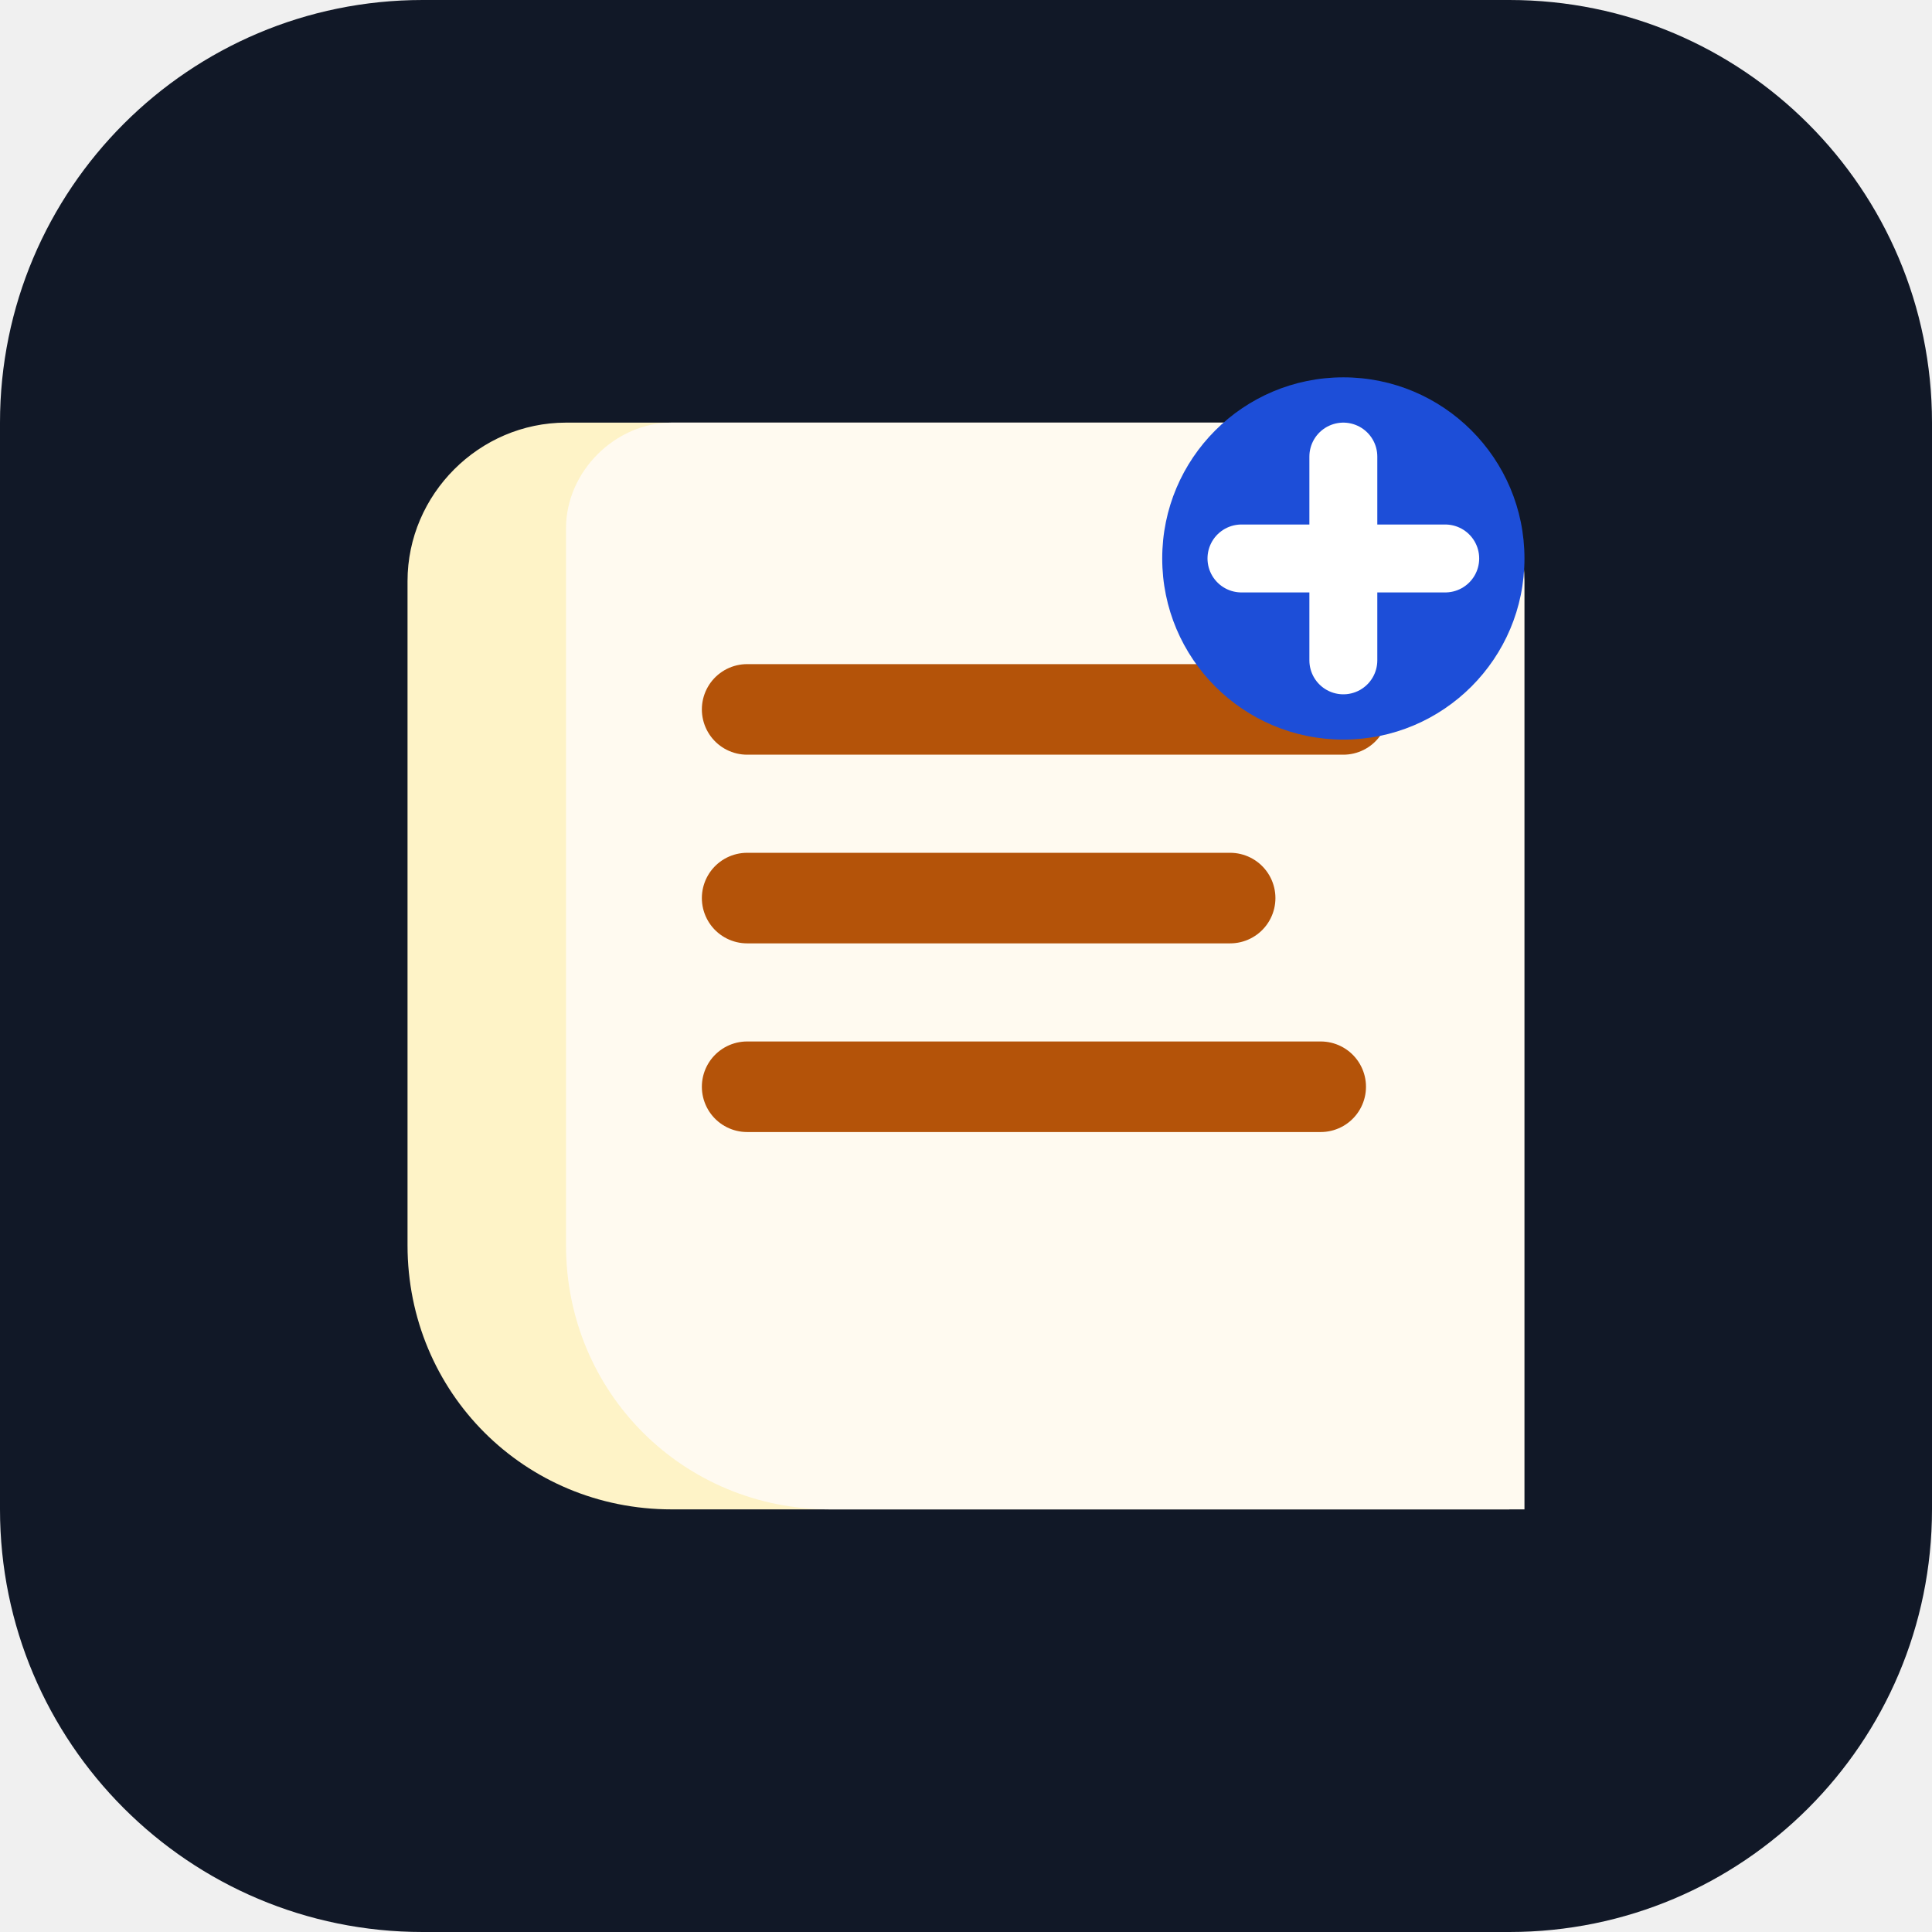
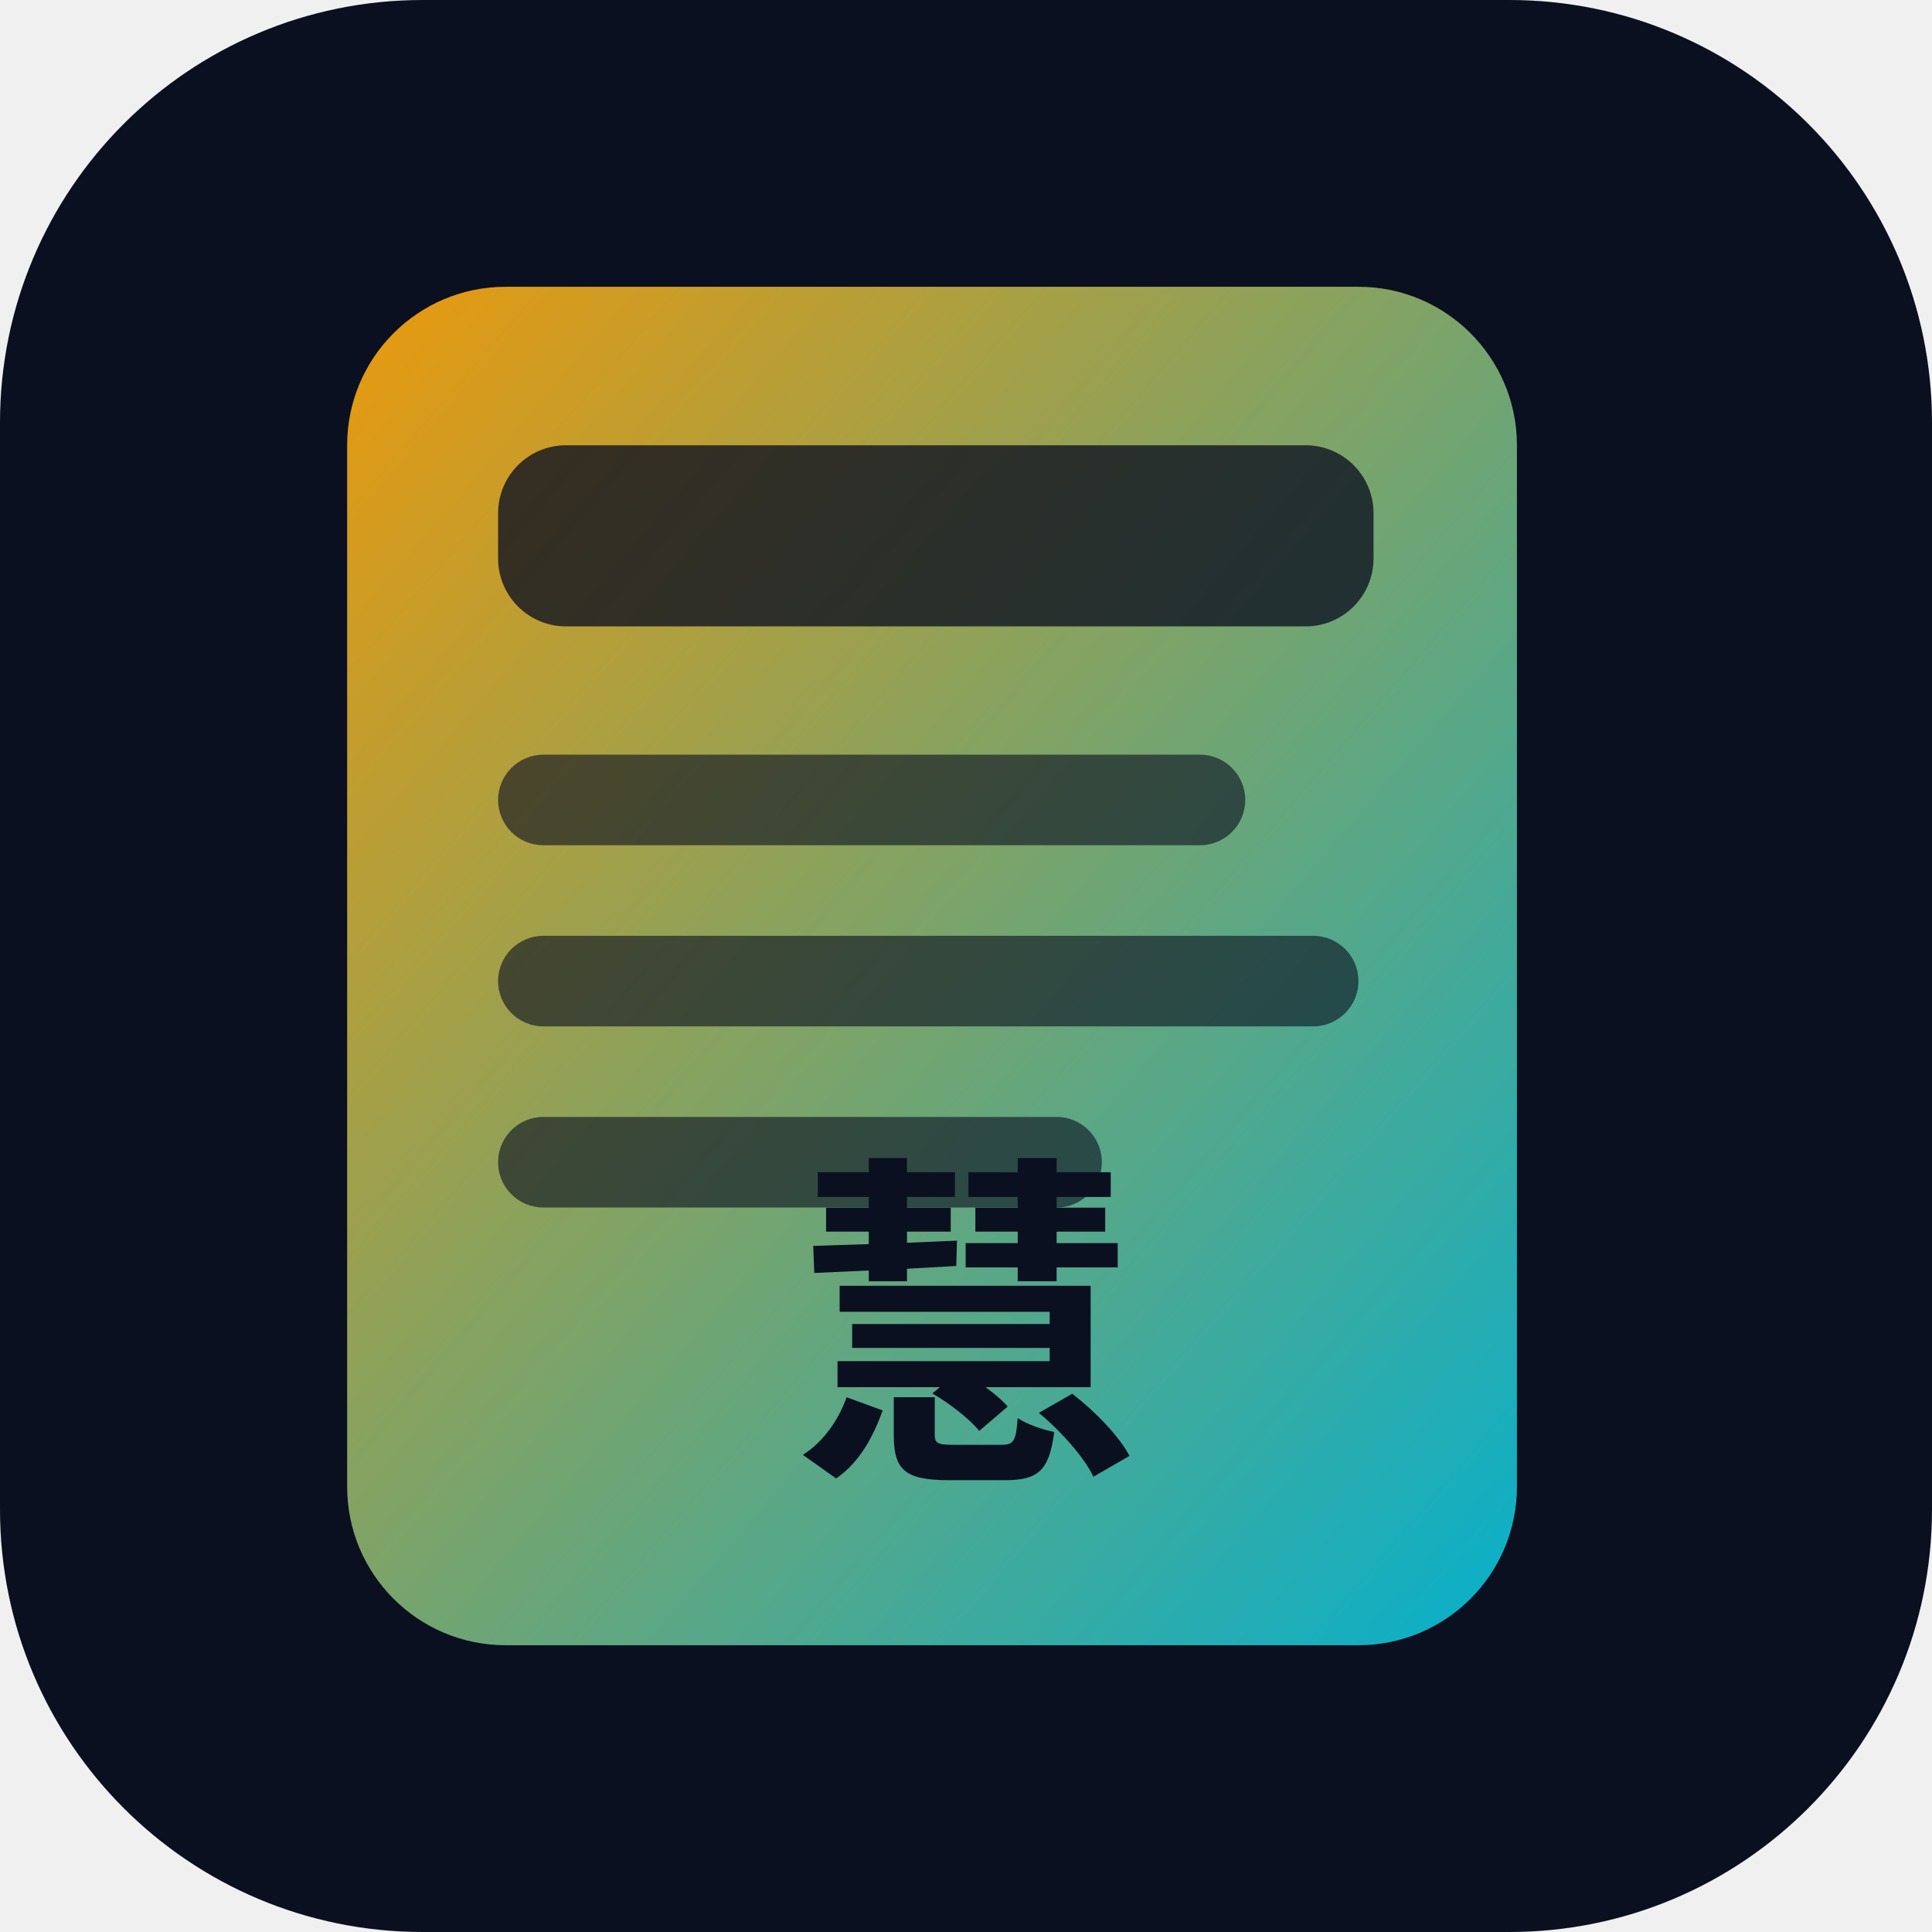
<svg xmlns="http://www.w3.org/2000/svg" viewBox="0 0 512 512" role="img" aria-label="Sổ Thông Thái">
-   <rect width="512" height="512" rx="112" fill="#111827" />
-   <path d="M150 112h180c39 0 70 31 70 70v218H178c-39 0-70-31-70-70V154c0-23 19-42 42-42Z" fill="#fef3c7" />
-   <path d="M178 112h184c23 0 42 19 42 42v246H220c-39 0-70-31-70-70V140c0-15 13-28 28-28Z" fill="#fffaf0" />
-   <path d="M198 188h158M198 238h128M198 288h152" stroke="#b45309" stroke-width="24" stroke-linecap="round" />
-   <circle cx="356" cy="148" r="48" fill="#1d4ed8" />
-   <path d="M356 121v54M329 148h54" stroke="#fff" stroke-width="18" stroke-linecap="round" />
+   <defs>
+     <linearGradient id="g" x1="0" x2="1" y1="0" y2="1">
+       <stop stop-color="#f59e0b" />
+       <stop offset="1" stop-color="#06b6d4" />
+     </linearGradient>
+   </defs>
+   <rect width="512" height="512" rx="112" fill="#0b1020" />
+   <rect x="92" y="76" width="310" height="360" rx="42" fill="url(#g)" opacity=".96" />
+   <rect x="132" y="118" width="232" height="48" rx="18" fill="#0b1020" opacity=".78" />
+   <rect x="132" y="200" width="198" height="24" rx="12" fill="#0b1020" opacity=".62" />
+   <rect x="132" y="248" width="228" height="24" rx="12" fill="#0b1020" opacity=".62" />
+   <rect x="132" y="296" width="160" height="24" rx="12" fill="#0b1020" opacity=".62" />
+   <text x="256" y="385" text-anchor="middle" font-family="Arial, sans-serif" font-size="92" font-weight="900" fill="#0b1020">慧</text>
</svg>
